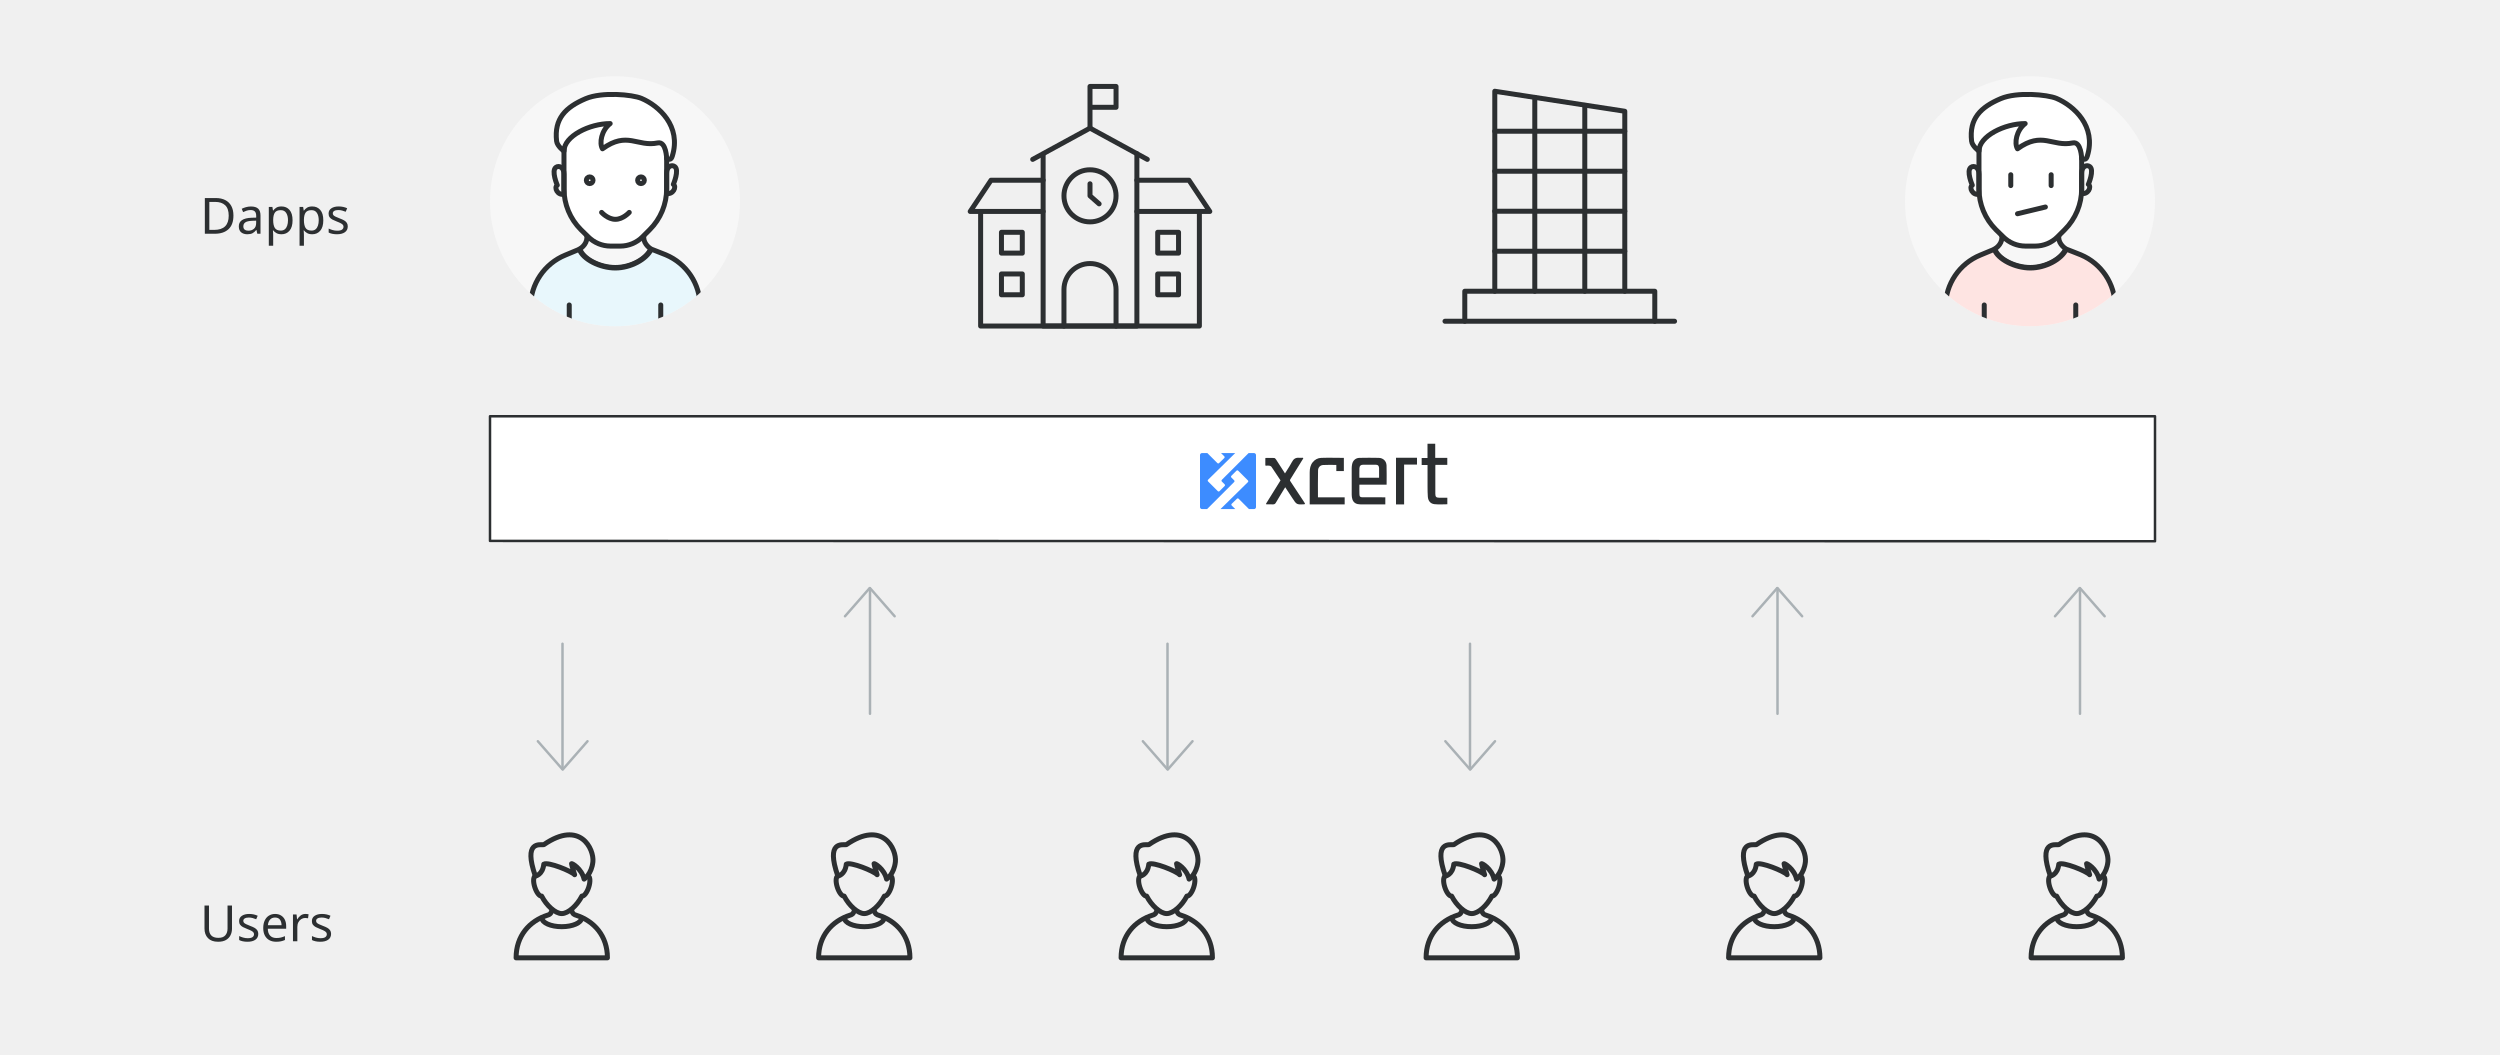
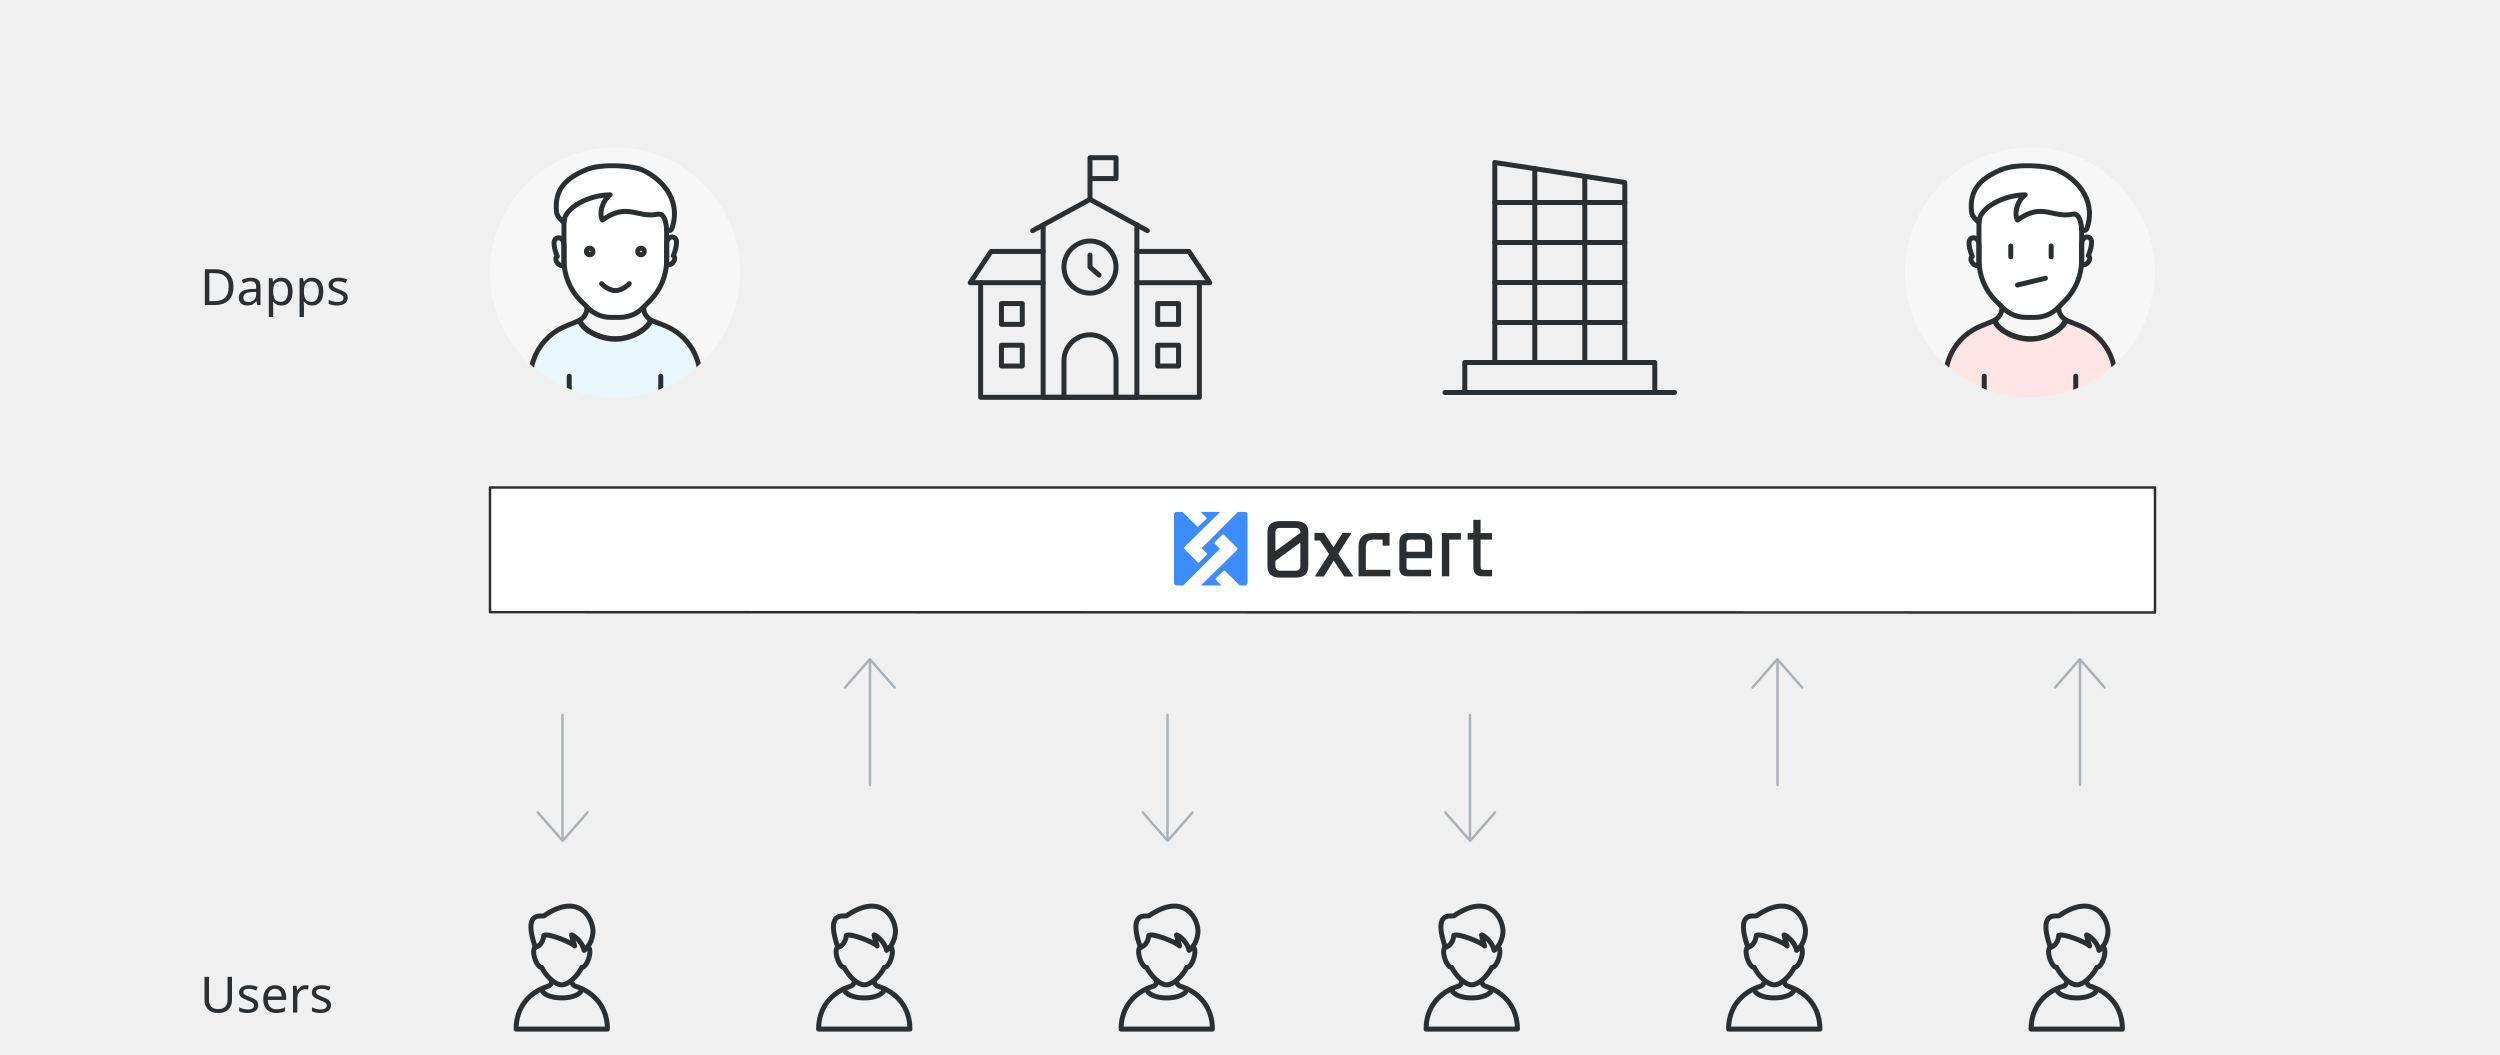
- <svg xmlns="http://www.w3.org/2000/svg" version="1.1" id="Layer_1" x="0px" y="0px" width="1000px" height="422px" viewBox="0 28.5 1000 422" enable-background="new 0 28.5 1000 422" xml:space="preserve">
+ <svg xmlns="http://www.w3.org/2000/svg" version="1.1" id="Layer_1" x="0px" y="0px" width="1000px" height="422px" viewBox="0 0 1000 422" enable-background="new 0 0 1000 422" xml:space="preserve">
  <g id="Page-1_4_">
    <g id="_x30_06">
      <text transform="matrix(1 0 0 1 80 405)" fill="#2C2F31" font-family="'Arial-BoldMT'" font-size="20">Users</text>
      <polygon id="Blockchain" fill="#FFFFFF" stroke="#2C2F31" stroke-linecap="round" stroke-linejoin="round" points="196,195     862,195 862,245 196,244.865   " />
      <g id="Page-1" transform="translate(388, 63)">
        <polyline id="Stroke-1" fill="none" stroke="#2C2F31" stroke-width="2" stroke-linecap="round" stroke-linejoin="round" points="     29.25,27.291 29.25,37.583 29.25,47.999 29.25,50.083 29.25,95.916 48,95.916 66.75,95.916 66.75,50.083 66.75,47.999      66.75,37.583 66.75,26.958    " />
        <polyline id="Stroke-3" fill="none" stroke="#2C2F31" stroke-width="2" stroke-linecap="round" stroke-linejoin="round" points="     25.083,29.25 48,16.75 70.917,29.25    " />
        <polyline id="Stroke-4" fill="none" stroke="#2C2F31" stroke-width="2" stroke-linecap="round" stroke-linejoin="round" points="     29.25,50.083 0.083,50.083 8.417,37.583 29.25,37.583    " />
        <polyline id="Stroke-6" fill="none" stroke="#2C2F31" stroke-width="2" stroke-linecap="round" stroke-linejoin="round" points="     66.75,37.583 87.583,37.583 95.917,50.083 66.75,50.083    " />
        <polyline id="Stroke-8" fill="none" stroke="#2C2F31" stroke-width="2" stroke-linecap="round" stroke-linejoin="round" points="     91.75,50.083 91.75,95.917 4.25,95.917 4.25,50.083    " />
        <polyline id="Stroke-10" fill="none" stroke="#2C2F31" stroke-width="2" stroke-linecap="round" stroke-linejoin="round" points="     48,8.417 58.417,8.417 58.417,0.083 48,0.083 48,16.75    " />
        <path id="Stroke-12" fill="none" stroke="#2C2F31" stroke-width="2" stroke-linecap="round" stroke-linejoin="round" d="     M58.417,43.833c0,5.754-4.663,10.417-10.417,10.417s-10.417-4.662-10.417-10.417S42.246,33.417,48,33.417     S58.417,38.079,58.417,43.833z" />
        <polyline id="Stroke-14" fill="none" stroke="#2C2F31" stroke-width="2" stroke-linecap="round" stroke-linejoin="round" points="     51.646,47.046 48,43.833 48,39.017    " />
        <path id="Stroke-16" fill="none" stroke="#2C2F31" stroke-width="2" stroke-linecap="round" stroke-linejoin="round" d="     M37.583,95.917V81.333c0-5.754,4.663-10.417,10.417-10.417s10.417,4.663,10.417,10.417v14.583" />
        <polygon id="Stroke-18" fill="none" stroke="#2C2F31" stroke-width="2" stroke-linecap="round" stroke-linejoin="round" points="     12.583,83.417 20.917,83.417 20.917,75.083 12.583,75.083    " />
        <polygon id="Stroke-20" fill="none" stroke="#2C2F31" stroke-width="2" stroke-linecap="round" stroke-linejoin="round" points="     12.583,66.75 20.917,66.75 20.917,58.417 12.583,58.417    " />
        <polygon id="Stroke-21" fill="none" stroke="#2C2F31" stroke-width="2" stroke-linecap="round" stroke-linejoin="round" points="     75.083,83.417 83.417,83.417 83.417,75.083 75.083,75.083    " />
        <polygon id="Stroke-22" fill="none" stroke="#2C2F31" stroke-width="2" stroke-linecap="round" stroke-linejoin="round" points="     75.083,66.75 83.417,66.75 83.417,58.417 75.083,58.417    " />
      </g>
      <g id="Page-1_1_" transform="translate(577, 65)">
        <path id="Stroke-1_1_" fill="none" stroke="#2C2F31" stroke-width="2" stroke-linecap="round" stroke-linejoin="round" d="     M92.827,92H0.999" />
        <polyline id="Stroke-4_1_" fill="none" stroke="#2C2F31" stroke-width="2" stroke-linecap="round" stroke-linejoin="round" points="     20.913,80 20.913,0 72.913,8 72.913,80    " />
        <path id="Stroke-6_1_" fill="none" stroke="#2C2F31" stroke-width="2" stroke-linecap="round" stroke-linejoin="round" d="     M36.913,2.461v77.54" />
        <path id="Stroke-8_1_" fill="none" stroke="#2C2F31" stroke-width="2" stroke-linecap="round" stroke-linejoin="round" d="     M56.913,5.684V80" />
        <path id="Stroke-11" fill="none" stroke="#2C2F31" stroke-width="2" stroke-linecap="round" stroke-linejoin="round" d="     M20.913,64h52" />
        <path id="Stroke-12_1_" fill="none" stroke="#2C2F31" stroke-width="2" stroke-linecap="round" stroke-linejoin="round" d="     M20.913,48h52" />
        <path id="Stroke-13" fill="none" stroke="#2C2F31" stroke-width="2" stroke-linecap="round" stroke-linejoin="round" d="     M20.913,32h52" />
        <path id="Stroke-14_1_" fill="none" stroke="#2C2F31" stroke-width="2" stroke-linecap="round" stroke-linejoin="round" d="     M20.913,16h52" />
        <polyline id="Stroke-15" fill="none" stroke="#2C2F31" stroke-width="2" stroke-linecap="round" stroke-linejoin="round" points="     84.913,92 84.913,80 8.913,80 8.913,92    " />
      </g>
      <path id="Line" fill="none" stroke="#AAB1B5" stroke-linecap="round" stroke-linejoin="round" d="M225,336v-50" />
      <path id="Line_1_" fill="none" stroke="#AAB1B5" stroke-linecap="round" stroke-linejoin="round" d="M348,314v-50" />
      <path id="Line_2_" fill="none" stroke="#AAB1B5" stroke-linecap="round" stroke-linejoin="round" d="M467,336v-50" />
      <g id="Page-1_2_" transform="translate(206, 362)">
        <path id="Stroke-1_2_" fill="none" stroke="#2C2F31" stroke-width="2" stroke-linecap="round" stroke-linejoin="round" d="     M14.879,30.509c-0.619,1.754-1.227,1.851-1.821,2.043C5.735,34.92,0.44,40.86,0.44,49.632h36.526     c0-8.772-5.294-14.711-12.615-17.079c-0.594-0.193-1.202-0.289-1.822-2.044" />
        <path id="Stroke-3_1_" fill="none" stroke="#2C2F31" stroke-width="2" stroke-linecap="round" stroke-linejoin="round" d="     M8.139,16.928c-0.832,0.268-0.926,2.275-0.21,4.484c0.695,2.146,1.896,3.677,2.727,3.52c1.896,3.73,5.472,7.002,8.048,7.002     c2.577,0,6.153-3.272,8.048-7.002c0.832,0.157,2.032-1.375,2.727-3.52c0.716-2.209,0.622-4.217-0.21-4.484" />
        <path id="Stroke-5" fill="none" stroke="#2C2F31" stroke-width="2" stroke-linecap="round" stroke-linejoin="round" d="     M26.632,33.667c0,1.938-3.549,3.509-7.929,3.509s-7.929-1.571-7.929-3.509" />
-         <path id="Stroke-7" fill="none" stroke="#2C2F31" stroke-width="2" stroke-linecap="round" stroke-linejoin="round" d="     M8.139,16.928c0,0,2.935-0.454,3.376-4.752c1.674-1.053,11.188,2.807,12.333,4.211c0,0-1.233-4.035-1.233-4.386     c0-0.351,4.052,1.93,5.021,6.14c0,0,2.995-1.93,3.524-6.93c0.529-5-5.021-16.93-19.645-6.842     C9.929,4.545,3.205,2.717,8.139,16.928z" />
+         <path id="Stroke-7" fill="none" stroke="#2C2F31" stroke-width="2" stroke-linecap="round" stroke-linejoin="round" d="     M8.139,16.928c0,0,2.935-0.454,3.376-4.752c1.674-1.053,11.188,2.807,12.333,4.211c0,0-1.233-4.035-1.233-4.386     s4.052,1.93,5.021,6.14c0,0,2.995-1.93,3.524-6.93s-5.021-16.93-19.645-6.842C9.929,4.545,3.205,2.717,8.139,16.928z" />
      </g>
      <g id="Page-1-Copy" transform="translate(327, 362)">
        <path id="Stroke-1_3_" fill="none" stroke="#2C2F31" stroke-width="2" stroke-linecap="round" stroke-linejoin="round" d="     M14.879,30.509c-0.619,1.754-1.227,1.851-1.821,2.043C5.735,34.92,0.44,40.86,0.44,49.632h36.526     c0-8.772-5.294-14.711-12.615-17.079c-0.594-0.193-1.202-0.289-1.822-2.044" />
        <path id="Stroke-3_2_" fill="none" stroke="#2C2F31" stroke-width="2" stroke-linecap="round" stroke-linejoin="round" d="     M8.139,16.928c-0.832,0.268-0.926,2.275-0.21,4.484c0.695,2.146,1.896,3.677,2.727,3.52c1.896,3.73,5.472,7.002,8.048,7.002     c2.577,0,6.153-3.272,8.048-7.002c0.832,0.157,2.032-1.375,2.727-3.52c0.716-2.209,0.622-4.217-0.21-4.484" />
        <path id="Stroke-5_1_" fill="none" stroke="#2C2F31" stroke-width="2" stroke-linecap="round" stroke-linejoin="round" d="     M26.632,33.667c0,1.938-3.549,3.509-7.929,3.509s-7.929-1.571-7.929-3.509" />
-         <path id="Stroke-7_1_" fill="none" stroke="#2C2F31" stroke-width="2" stroke-linecap="round" stroke-linejoin="round" d="     M8.139,16.928c0,0,2.935-0.454,3.376-4.752c1.674-1.053,11.188,2.807,12.333,4.211c0,0-1.233-4.035-1.233-4.386     c0-0.351,4.052,1.93,5.021,6.14c0,0,2.995-1.93,3.524-6.93c0.529-5-5.021-16.93-19.645-6.842     C9.929,4.545,3.205,2.717,8.139,16.928z" />
+         <path id="Stroke-7_1_" fill="none" stroke="#2C2F31" stroke-width="2" stroke-linecap="round" stroke-linejoin="round" d="     M8.139,16.928c0,0,2.935-0.454,3.376-4.752c1.674-1.053,11.188,2.807,12.333,4.211c0,0-1.233-4.035-1.233-4.386     s4.052,1.93,5.021,6.14c0,0,2.995-1.93,3.524-6.93s-5.021-16.93-19.645-6.842C9.929,4.545,3.205,2.717,8.139,16.928z" />
      </g>
      <g id="Page-1-Copy-3" transform="translate(448, 362)">
        <path id="Stroke-1_4_" fill="none" stroke="#2C2F31" stroke-width="2" stroke-linecap="round" stroke-linejoin="round" d="     M14.879,30.509c-0.619,1.754-1.227,1.851-1.821,2.043C5.735,34.92,0.44,40.86,0.44,49.632h36.526     c0-8.772-5.294-14.711-12.615-17.079c-0.594-0.193-1.202-0.289-1.822-2.044" />
        <path id="Stroke-3_3_" fill="none" stroke="#2C2F31" stroke-width="2" stroke-linecap="round" stroke-linejoin="round" d="     M8.139,16.928c-0.832,0.268-0.926,2.275-0.21,4.484c0.695,2.146,1.896,3.677,2.727,3.52c1.896,3.73,5.472,7.002,8.048,7.002     c2.577,0,6.153-3.272,8.048-7.002c0.832,0.157,2.032-1.375,2.727-3.52c0.716-2.209,0.622-4.217-0.21-4.484" />
        <path id="Stroke-5_2_" fill="none" stroke="#2C2F31" stroke-width="2" stroke-linecap="round" stroke-linejoin="round" d="     M26.632,33.667c0,1.938-3.549,3.509-7.929,3.509s-7.929-1.571-7.929-3.509" />
-         <path id="Stroke-7_2_" fill="none" stroke="#2C2F31" stroke-width="2" stroke-linecap="round" stroke-linejoin="round" d="     M8.139,16.928c0,0,2.935-0.454,3.376-4.752c1.674-1.053,11.188,2.807,12.333,4.211c0,0-1.233-4.035-1.233-4.386     c0-0.351,4.052,1.93,5.021,6.14c0,0,2.995-1.93,3.524-6.93c0.529-5-5.021-16.93-19.645-6.842     C9.929,4.545,3.205,2.717,8.139,16.928z" />
+         <path id="Stroke-7_2_" fill="none" stroke="#2C2F31" stroke-width="2" stroke-linecap="round" stroke-linejoin="round" d="     M8.139,16.928c0,0,2.935-0.454,3.376-4.752c1.674-1.053,11.188,2.807,12.333,4.211c0,0-1.233-4.035-1.233-4.386     s4.052,1.93,5.021,6.14c0,0,2.995-1.93,3.524-6.93s-5.021-16.93-19.645-6.842C9.929,4.545,3.205,2.717,8.139,16.928z" />
      </g>
      <g id="Page-1-Copy-4" transform="translate(570, 362)">
        <path id="Stroke-1_5_" fill="none" stroke="#2C2F31" stroke-width="2" stroke-linecap="round" stroke-linejoin="round" d="     M14.879,30.509c-0.619,1.754-1.227,1.851-1.821,2.043C5.735,34.92,0.44,40.86,0.44,49.632h36.526     c0-8.772-5.294-14.711-12.615-17.079c-0.594-0.193-1.202-0.289-1.822-2.044" />
        <path id="Stroke-3_4_" fill="none" stroke="#2C2F31" stroke-width="2" stroke-linecap="round" stroke-linejoin="round" d="     M8.139,16.928c-0.832,0.268-0.926,2.275-0.21,4.484c0.695,2.146,1.896,3.677,2.727,3.52c1.896,3.73,5.472,7.002,8.048,7.002     c2.577,0,6.153-3.272,8.048-7.002c0.832,0.157,2.032-1.375,2.727-3.52c0.716-2.209,0.622-4.217-0.21-4.484" />
        <path id="Stroke-5_3_" fill="none" stroke="#2C2F31" stroke-width="2" stroke-linecap="round" stroke-linejoin="round" d="     M26.632,33.667c0,1.938-3.549,3.509-7.929,3.509s-7.929-1.571-7.929-3.509" />
-         <path id="Stroke-7_3_" fill="none" stroke="#2C2F31" stroke-width="2" stroke-linecap="round" stroke-linejoin="round" d="     M8.139,16.928c0,0,2.935-0.454,3.376-4.752c1.674-1.053,11.188,2.807,12.333,4.211c0,0-1.233-4.035-1.233-4.386     c0-0.351,4.052,1.93,5.021,6.14c0,0,2.995-1.93,3.524-6.93c0.529-5-5.021-16.93-19.645-6.842     C9.929,4.545,3.205,2.717,8.139,16.928z" />
+         <path id="Stroke-7_3_" fill="none" stroke="#2C2F31" stroke-width="2" stroke-linecap="round" stroke-linejoin="round" d="     M8.139,16.928c0,0,2.935-0.454,3.376-4.752c1.674-1.053,11.188,2.807,12.333,4.211c0,0-1.233-4.035-1.233-4.386     s4.052,1.93,5.021,6.14c0,0,2.995-1.93,3.524-6.93s-5.021-16.93-19.645-6.842C9.929,4.545,3.205,2.717,8.139,16.928z" />
      </g>
      <g id="Page-1-Copy-5" transform="translate(691, 362)">
        <path id="Stroke-1_6_" fill="none" stroke="#2C2F31" stroke-width="2" stroke-linecap="round" stroke-linejoin="round" d="     M14.879,30.509c-0.619,1.754-1.227,1.851-1.821,2.043C5.735,34.92,0.44,40.86,0.44,49.632h36.526     c0-8.772-5.294-14.711-12.615-17.079c-0.594-0.193-1.202-0.289-1.822-2.044" />
        <path id="Stroke-3_5_" fill="none" stroke="#2C2F31" stroke-width="2" stroke-linecap="round" stroke-linejoin="round" d="     M8.139,16.928c-0.832,0.268-0.926,2.275-0.21,4.484c0.695,2.146,1.896,3.677,2.727,3.52c1.896,3.73,5.472,7.002,8.048,7.002     c2.577,0,6.153-3.272,8.048-7.002c0.832,0.157,2.032-1.375,2.727-3.52c0.716-2.209,0.622-4.217-0.21-4.484" />
        <path id="Stroke-5_4_" fill="none" stroke="#2C2F31" stroke-width="2" stroke-linecap="round" stroke-linejoin="round" d="     M26.632,33.667c0,1.938-3.549,3.509-7.929,3.509s-7.929-1.571-7.929-3.509" />
-         <path id="Stroke-7_4_" fill="none" stroke="#2C2F31" stroke-width="2" stroke-linecap="round" stroke-linejoin="round" d="     M8.139,16.928c0,0,2.935-0.454,3.376-4.752c1.674-1.053,11.188,2.807,12.333,4.211c0,0-1.233-4.035-1.233-4.386     c0-0.351,4.052,1.93,5.021,6.14c0,0,2.995-1.93,3.524-6.93c0.529-5-5.021-16.93-19.645-6.842     C9.929,4.545,3.205,2.717,8.139,16.928z" />
+         <path id="Stroke-7_4_" fill="none" stroke="#2C2F31" stroke-width="2" stroke-linecap="round" stroke-linejoin="round" d="     M8.139,16.928c0,0,2.935-0.454,3.376-4.752c1.674-1.053,11.188,2.807,12.333,4.211c0,0-1.233-4.035-1.233-4.386     s4.052,1.93,5.021,6.14c0,0,2.995-1.93,3.524-6.93s-5.021-16.93-19.645-6.842C9.929,4.545,3.205,2.717,8.139,16.928z" />
      </g>
      <g id="Page-1-Copy-2" transform="translate(812, 362)">
        <path id="Stroke-1_7_" fill="none" stroke="#2C2F31" stroke-width="2" stroke-linecap="round" stroke-linejoin="round" d="     M14.879,30.509c-0.619,1.754-1.227,1.851-1.821,2.043C5.735,34.92,0.44,40.86,0.44,49.632h36.526     c0-8.772-5.294-14.711-12.615-17.079c-0.594-0.193-1.202-0.289-1.822-2.044" />
        <path id="Stroke-3_6_" fill="none" stroke="#2C2F31" stroke-width="2" stroke-linecap="round" stroke-linejoin="round" d="     M8.139,16.928c-0.832,0.268-0.926,2.275-0.21,4.484c0.695,2.146,1.896,3.677,2.727,3.52c1.896,3.73,5.472,7.002,8.048,7.002     c2.577,0,6.153-3.272,8.048-7.002c0.832,0.157,2.032-1.375,2.727-3.52c0.716-2.209,0.622-4.217-0.21-4.484" />
        <path id="Stroke-5_5_" fill="none" stroke="#2C2F31" stroke-width="2" stroke-linecap="round" stroke-linejoin="round" d="     M26.632,33.667c0,1.938-3.549,3.509-7.929,3.509s-7.929-1.571-7.929-3.509" />
-         <path id="Stroke-7_5_" fill="none" stroke="#2C2F31" stroke-width="2" stroke-linecap="round" stroke-linejoin="round" d="     M8.139,16.928c0,0,2.935-0.454,3.376-4.752c1.674-1.053,11.188,2.807,12.333,4.211c0,0-1.233-4.035-1.233-4.386     c0-0.351,4.052,1.93,5.021,6.14c0,0,2.995-1.93,3.524-6.93c0.529-5-5.021-16.93-19.645-6.842     C9.929,4.545,3.205,2.717,8.139,16.928z" />
+         <path id="Stroke-7_5_" fill="none" stroke="#2C2F31" stroke-width="2" stroke-linecap="round" stroke-linejoin="round" d="     M8.139,16.928c0,0,2.935-0.454,3.376-4.752c1.674-1.053,11.188,2.807,12.333,4.211c0,0-1.233-4.035-1.233-4.386     s4.052,1.93,5.021,6.14c0,0,2.995-1.93,3.524-6.93s-5.021-16.93-19.645-6.842C9.929,4.545,3.205,2.717,8.139,16.928z" />
      </g>
      <path id="Line_3_" fill="none" stroke="#AAB1B5" stroke-linecap="round" stroke-linejoin="round" d="M588,336v-50" />
      <path id="Line_4_" fill="none" stroke="#AAB1B5" stroke-linecap="round" stroke-linejoin="round" d="M711,314v-50" />
      <path id="Line_5_" fill="none" stroke="#AAB1B5" stroke-linecap="round" stroke-linejoin="round" d="M832,314v-50" />
      <text transform="matrix(1 0 0 1 80 122)" fill="#2C2F31" font-family="'Arial-BoldMT'" font-size="20">Dapps</text>
      <g id="Arrow-head" transform="translate(225, 331) scale(1, -1) rotate(-180) translate(-225, -331) translate(215, 325)">
        <path id="Line-4" fill="none" stroke="#AAB1B5" stroke-linecap="round" stroke-linejoin="round" d="M10,11.25L19.857,0" />
        <path id="Line-4_1_" fill="none" stroke="#AAB1B5" stroke-linecap="round" stroke-linejoin="round" d="M9.857,11.25L0,0" />
      </g>
      <g id="Arrow-head_1_" transform="translate(467, 331) scale(1, -1) rotate(-180) translate(-467, -331) translate(457, 325)">
        <path id="Line-4_2_" fill="none" stroke="#AAB1B5" stroke-linecap="round" stroke-linejoin="round" d="M10,11.25L19.857,0" />
        <path id="Line-4_3_" fill="none" stroke="#AAB1B5" stroke-linecap="round" stroke-linejoin="round" d="M9.857,11.25L0,0" />
      </g>
      <g id="Arrow-head_2_" transform="translate(588, 331) scale(1, -1) rotate(-180) translate(-588, -331) translate(578, 325)">
        <path id="Line-4_4_" fill="none" stroke="#AAB1B5" stroke-linecap="round" stroke-linejoin="round" d="M10,11.25L19.857,0" />
        <path id="Line-4_5_" fill="none" stroke="#AAB1B5" stroke-linecap="round" stroke-linejoin="round" d="M9.857,11.25L0,0" />
      </g>
      <g id="Arrow-head_3_" transform="translate(832, 269) scale(1, -1) translate(-832, -269) translate(822, 263)">
        <path id="Line-4_6_" fill="none" stroke="#AAB1B5" stroke-linecap="round" stroke-linejoin="round" d="M10,11.25L19.857,0" />
        <path id="Line-4_7_" fill="none" stroke="#AAB1B5" stroke-linecap="round" stroke-linejoin="round" d="M9.857,11.25L0,0" />
      </g>
      <g id="Arrow-head_4_" transform="translate(711, 269) scale(1, -1) translate(-711, -269) translate(701, 263)">
        <path id="Line-4_8_" fill="none" stroke="#AAB1B5" stroke-linecap="round" stroke-linejoin="round" d="M10,11.25L19.857,0" />
        <path id="Line-4_9_" fill="none" stroke="#AAB1B5" stroke-linecap="round" stroke-linejoin="round" d="M9.857,11.25L0,0" />
      </g>
      <g id="Arrow-head_5_" transform="translate(348, 269) scale(1, -1) translate(-348, -269) translate(338, 263)">
        <path id="Line-4_10_" fill="none" stroke="#AAB1B5" stroke-linecap="round" stroke-linejoin="round" d="M10,11.25L19.857,0" />
        <path id="Line-4_11_" fill="none" stroke="#AAB1B5" stroke-linecap="round" stroke-linejoin="round" d="M9.857,11.25L0,0" />
      </g>
      <g id="Group" transform="translate(196, 59)">
        <g id="Mask">
          <circle id="path-1_1_" fill="#F7F7F7" cx="50" cy="50" r="50" />
        </g>
        <defs>
          <filter id="Adobe_OpacityMaskFilter" filterUnits="userSpaceOnUse" x="15.196" y="6.263" width="69.857" height="102.862">
            <feColorMatrix type="matrix" values="1 0 0 0 0  0 1 0 0 0  0 0 1 0 0  0 0 0 1 0" />
          </filter>
        </defs>
        <mask maskUnits="userSpaceOnUse" x="15.196" y="6.263" width="69.857" height="102.862" id="mask-2">
          <g filter="url(#Adobe_OpacityMaskFilter)">
            <circle id="path-1" fill="#FFFFFF" cx="50" cy="50" r="50" />
          </g>
        </mask>
        <g mask="url(#mask-2)">
          <g transform="translate(16.07143, 7.142857)">
-             <path id="Shape" fill="none" stroke="#2C2F31" stroke-width="2" stroke-linecap="round" stroke-linejoin="round" d="       M45.848,55.357c-1.321,2.973,0.634,5.357,2.42,6.562c-1.875,4.009-7.964,7.437-14.214,7.437s-12.92-3.455-14.214-7.437       c1.786-1.036,3.768-3.571,2.393-6.562H45.848z" />
+             <path id="Shape" fill="none" stroke="#2C2F31" stroke-width="2" stroke-linecap="round" stroke-linejoin="round" d="       M45.848,55.357c-1.321,2.973,0.634,5.357,2.42,6.562c-1.875,4.009-7.964,7.437-14.214,7.437s-12.92-3.455-14.214-7.437       c1.786-1.036,3.768-3.571,2.393-6.562C22.233,55.357,45.848,55.357,45.848,55.357z" />
            <path id="Shape_1_" fill="#FFFFFF" stroke="#2C2F31" stroke-width="2" stroke-linecap="round" stroke-linejoin="round" d="       M36,60.795h-3.857c-3.35-0.004-6.561-1.336-8.929-3.705l-2.946-2.884c-4.323-4.324-6.751-10.189-6.75-16.304V22.723       c0-20.366,41.071-20.366,41.071,0v15.179c0.001,6.115-2.427,11.979-6.75,16.304l-2.893,2.893       C42.573,59.468,39.354,60.798,36,60.795z" />
            <path id="Shape_2_" fill="none" stroke="#2C2F31" stroke-width="2" stroke-linecap="round" stroke-linejoin="round" d="       M13.518,40.009v-8.036c0-2.679-1.991-3.571-3.214-2.679c-1.955,1.366,0.536,7.143,0.536,7.143       C9.393,37.366,11.027,40.661,13.518,40.009z" />
            <path id="Shape_3_" fill="none" stroke="#2C2F31" stroke-width="2" stroke-linecap="round" stroke-linejoin="round" d="       M54.589,39.688v-8.036c0-2.679,1.982-3.571,3.214-2.679c1.955,1.366-0.536,7.143-0.536,7.143       C58.723,37.045,57.08,40.348,54.589,39.688z" />
            <path id="Shape_4_" fill="#FFFFFF" stroke="#2C2F31" stroke-width="2" stroke-linecap="round" stroke-linejoin="round" d="       M44.536,1.723c6.884,2.92,16.071,11.071,12.304,23.098c-0.554,1.786-1.357,1.161-2.25,1c0,0-0.143-7.018-3.571-6.295       c-8.161,1.714-12.179-4.848-22.089,2.348c-1.375-2.259-0.429-7.393,3.062-10.089c-8.17,0-18.473,5.009-18.473,11.027       c0,0-2.732-2.018-2.955-4.009C9.536,9.821,14.147,5.249,22.201,1.821C28.76-0.97,40.866,0.17,44.536,1.723z" />
            <circle id="Oval" fill="none" stroke="#2C2F31" stroke-width="2" stroke-linecap="round" stroke-linejoin="round" cx="44.321" cy="34.455" r="1.339" />
            <circle id="Oval_1_" fill="none" stroke="#2C2F31" stroke-width="2" stroke-linecap="round" stroke-linejoin="round" cx="23.804" cy="34.455" r="1.339" />
            <path id="Shape_5_" fill="#E8F7FC" stroke="#2C2F31" stroke-width="2" stroke-linecap="round" stroke-linejoin="round" d="       M54.241,64.286c0,0-6.027-2.393-5.795-2.259c-1.893,4.045-8.268,7.527-14.393,7.527s-13-3.482-14.411-7.482l-5.545,2.304       C5.673,67.81,0.154,75.991,0.125,85.089v15.893h67.857V84.911C67.959,75.9,62.547,67.778,54.241,64.286z" />
            <path id="Line_6_" fill="none" stroke="#2C2F31" stroke-width="2" stroke-linecap="round" stroke-linejoin="round" d="       M15.625,100.446V84.35" />
            <path id="Line_7_" fill="none" stroke="#2C2F31" stroke-width="2" stroke-linecap="round" stroke-linejoin="round" d="       M52.232,100.446V84.35" />
-             <path id="Stroke-9" fill="none" stroke="#2C2F31" stroke-width="2" stroke-linecap="round" stroke-linejoin="round" d="       M39.626,47.321c0,0-2.476,2.764-5.527,2.764c-3.051,0-5.527-2.764-5.527-2.764" />
+             <path id="Stroke-9" fill="none" stroke="#2C2F31" stroke-width="2" stroke-linecap="round" stroke-linejoin="round" d="       M39.626,47.321c0,0-2.476,2.764-5.527,2.764s-5.527-2.764-5.527-2.764" />
          </g>
        </g>
      </g>
      <g id="Group_2_" transform="translate(762, 59)">
        <g id="Mask_1_">
          <circle id="path-3_1_" fill="#F7F7F7" cx="50" cy="50" r="50" />
        </g>
        <defs>
          <filter id="Adobe_OpacityMaskFilter_1_" filterUnits="userSpaceOnUse" x="15.196" y="6.263" width="69.857" height="102.862">
            <feColorMatrix type="matrix" values="1 0 0 0 0  0 1 0 0 0  0 0 1 0 0  0 0 0 1 0" />
          </filter>
        </defs>
        <mask maskUnits="userSpaceOnUse" x="15.196" y="6.263" width="69.857" height="102.862" id="mask-4">
          <g filter="url(#Adobe_OpacityMaskFilter_1_)">
            <circle id="path-3" fill="#FFFFFF" cx="50" cy="50" r="50" />
          </g>
        </mask>
        <g mask="url(#mask-4)">
          <g transform="translate(16.07143, 7.142857)">
-             <path id="Shape_6_" fill="none" stroke="#2C2F31" stroke-width="2" stroke-linecap="round" stroke-linejoin="round" d="       M45.848,55.357c-1.321,2.973,0.634,5.357,2.42,6.562c-1.875,4.009-7.964,7.437-14.214,7.437s-12.92-3.455-14.214-7.437       c1.786-1.036,3.768-3.571,2.393-6.562H45.848z" />
+             <path id="Shape_6_" fill="none" stroke="#2C2F31" stroke-width="2" stroke-linecap="round" stroke-linejoin="round" d="       M45.848,55.357c-1.321,2.973,0.634,5.357,2.42,6.562c-1.875,4.009-7.964,7.437-14.214,7.437s-12.92-3.455-14.214-7.437       c1.786-1.036,3.768-3.571,2.393-6.562C22.233,55.357,45.848,55.357,45.848,55.357z" />
            <path id="Shape_7_" fill="#FFFFFF" stroke="#2C2F31" stroke-width="2" stroke-linecap="round" stroke-linejoin="round" d="       M36,60.795h-3.857c-3.35-0.004-6.561-1.336-8.929-3.705l-2.946-2.884c-4.323-4.324-6.751-10.189-6.75-16.304V22.723       c0-20.366,41.071-20.366,41.071,0v15.179c0.001,6.115-2.427,11.979-6.75,16.304l-2.893,2.893       C42.573,59.468,39.354,60.798,36,60.795z" />
            <path id="Shape_8_" fill="none" stroke="#2C2F31" stroke-width="2" stroke-linecap="round" stroke-linejoin="round" d="       M13.518,40.009v-8.036c0-2.679-1.991-3.571-3.214-2.679c-1.955,1.366,0.536,7.143,0.536,7.143       C9.393,37.366,11.027,40.661,13.518,40.009z" />
            <path id="Shape_9_" fill="none" stroke="#2C2F31" stroke-width="2" stroke-linecap="round" stroke-linejoin="round" d="       M54.589,39.688v-8.036c0-2.679,1.982-3.571,3.214-2.679c1.955,1.366-0.536,7.143-0.536,7.143       C58.723,37.045,57.08,40.348,54.589,39.688z" />
            <path id="Shape_10_" fill="#FFFFFF" stroke="#2C2F31" stroke-width="2" stroke-linecap="round" stroke-linejoin="round" d="       M44.536,1.723c6.884,2.92,16.071,11.071,12.304,23.098c-0.554,1.786-1.357,1.161-2.25,1c0,0-0.143-7.018-3.571-6.295       c-8.161,1.714-12.179-4.848-22.089,2.348c-1.375-2.259-0.429-7.393,3.062-10.089c-8.17,0-18.473,5.009-18.473,11.027       c0,0-2.732-2.018-2.955-4.009C9.536,9.821,14.147,5.249,22.201,1.821C28.76-0.97,40.866,0.17,44.536,1.723z" />
            <path id="Shape_11_" fill="#FEE4E2" stroke="#2C2F31" stroke-width="2" stroke-linecap="round" stroke-linejoin="round" d="       M54.241,64.286c0,0-6.027-2.393-5.795-2.259c-1.893,4.045-8.268,7.527-14.393,7.527s-13-3.482-14.411-7.482l-5.545,2.304       C5.673,67.81,0.154,75.991,0.125,85.089v15.893h67.857V84.911C67.959,75.9,62.547,67.778,54.241,64.286z" />
            <path id="Line_8_" fill="none" stroke="#2C2F31" stroke-width="2" stroke-linecap="round" stroke-linejoin="round" d="       M15.625,100.446V84.35" />
            <path id="Line_9_" fill="none" stroke="#2C2F31" stroke-width="2" stroke-linecap="round" stroke-linejoin="round" d="       M52.232,100.446V84.35" />
            <g id="Group_1_" transform="translate(25.46703, 32.08791)">
              <path id="Line_10_" fill="none" stroke="#2C2F31" stroke-width="2" stroke-linecap="round" stroke-linejoin="round" d="        M0.769,0.165v4.336" />
              <path id="Line-Copy" fill="none" stroke="#2C2F31" stroke-width="2" stroke-linecap="round" stroke-linejoin="round" d="        M16.923,0.165v4.336" />
              <path id="Line-2" fill="none" stroke="#2C2F31" stroke-width="2" stroke-linecap="round" stroke-linejoin="round" d="        M3.462,15.769l11.154-2.692" />
            </g>
          </g>
        </g>
      </g>
-       <g id="Page-1_3_" transform="translate(480, 206)">
-         <path id="Fill-1" fill="#2C2F31" d="M63.752,13.603h7.882c0-1.303,0.009-2.549-0.003-3.796c-0.01-0.964-0.424-1.412-1.375-1.425     c-1.655-0.023-3.31-0.023-4.965,0c-0.977,0.014-1.483,0.464-1.526,1.434C63.711,11.059,63.752,12.307,63.752,13.603z      M63.757,16.373c0,1.365-0.036,2.586,0.011,3.803c0.038,1.007,0.295,1.232,1.307,1.238c2.696,0.015,5.393,0.006,8.089,0.006     h0.964v2.838c0,0-0.343,0-0.526,0c-3.146,0.004-6.292,0.022-9.437-0.008c-1.43-0.013-2.68-0.463-3.196-1.982     c-0.197-0.578-0.28-1.223-0.285-1.838c-0.026-3.558-0.02-7.117-0.004-10.676c0.002-0.537,0.07-1.082,0.178-1.608     c0.297-1.454,1.413-2.47,2.901-2.501c2.582-0.054,5.167-0.064,7.749-0.001c1.764,0.043,3.05,1.28,3.112,3.061     c0.089,2.526,0.023,5.058,0.023,7.669H63.757z" />
-         <polygon id="Fill-3" fill="#2C2F31" points="86.8,5.6 86.8,8.33 81.644,8.33 81.644,24.267 78.4,24.267 78.4,5.6    " />
-         <path id="Fill-5" fill="#2C2F31" d="M57.544,5.648v5.278h-3.016v-2.45c-1.845,0-3.578-0.088-5.297,0.03     c-1.221,0.084-1.983,1.015-2.012,2.14c-0.093,3.567-0.034,7.138-0.034,10.797h10.682v2.824h-13.99c-0.022-0.21,0-0.427,0-0.644     c-0.004-4.065-0.013-8.13,0.003-12.195c0.006-1.45,0.256-2.853,1.203-4.031c0.856-1.065,2.051-1.701,3.368-1.749     C51.458,5.54,54.473,5.648,57.544,5.648" />
-         <path id="Fill-7" fill="#2C2F31" d="M98.916,5.66v2.794h-4.749c-0.016,0.3-0.035,0.491-0.035,0.682     c-0.002,3.636-0.004,7.272,0.001,10.909c0.002,1.157,0.363,1.529,1.493,1.542c1.086,0.012,2.172,0.002,3.307,0.002v2.618     c-1.701,0.029-3.459,0.138-5.153-0.04c-1.621-0.17-2.531-1.33-2.651-3.01c-0.093-1.301-0.102-2.609-0.11-3.914     c-0.016-2.585-0.004-5.17-0.004-7.755V8.492h-2.349V5.711H91V0h3.091v5.66H98.916z" />
-         <path id="Fill-10" fill="#3D8CFF" d="M21.608,3.733h-2.171l-10.7,10.7c-0.187,0.187-0.187,0.491,0,0.678l1.12,1.12     c0.187,0.187,0.187,0.491,0,0.678l-2.053,2.053c-0.187,0.187-0.49,0.187-0.678,0l-3.894-3.894     c-0.188-0.188-0.187-0.494,0.003-0.681L14.081,3.733H8.416l1.301,1.301c0.189,0.189,0.187,0.496-0.005,0.683L7.623,7.746     C7.436,7.929,7.136,7.926,6.95,7.741L2.943,3.733h-2.15C0.356,3.733,0,4.09,0,4.526v20.815c0,0.436,0.356,0.792,0.792,0.792     h2.043l10.828-10.828c0.187-0.187,0.187-0.491,0-0.678l-1.12-1.12c-0.187-0.187-0.187-0.491,0-0.678l2.053-2.053     c0.187-0.187,0.491-0.187,0.678,0l3.893,3.894c0.189,0.189,0.187,0.494-0.003,0.681L8.189,26.133h5.923l-1.429-1.429     c-0.189-0.189-0.187-0.497,0.005-0.683l2.089-2.029c0.188-0.183,0.488-0.18,0.673,0.005l4.121,4.12l2.038,0.015     c0.436,0,0.792-0.356,0.792-0.792V4.526C22.4,4.09,22.043,3.733,21.608,3.733" />
-         <g id="Group-14" transform="translate(14, 26.13333)">
-           <g id="Clip-13">
- 				</g>
-           <defs>
-             <filter id="Adobe_OpacityMaskFilter_2_" filterUnits="userSpaceOnUse" x="0.244" y="0.393" width="1.359" height="0.005">
-               <feColorMatrix type="matrix" values="1 0 0 0 0  0 1 0 0 0  0 0 1 0 0  0 0 0 1 0" />
-             </filter>
-           </defs>
-           <mask maskUnits="userSpaceOnUse" x="0.244" y="0.393" width="1.359" height="0.005" id="mask-6">
-             <g filter="url(#Adobe_OpacityMaskFilter_2_)">
-               <polygon id="path-5" fill="#FFFFFF" points="0.244,0.393 1.602,0.393 1.602,0.398 0.244,0.398       " />
-             </g>
-           </mask>
-           <polygon id="Fill-12" mask="url(#mask-6)" fill="#FEFEFE" points="0.248,0.398 1.602,0.393 0.244,0.393     " />
-         </g>
-         <g id="Group-17" transform="translate(2.8, 26.13333)">
-           <g id="Clip-16">
- 				</g>
-           <defs>
-             <filter id="Adobe_OpacityMaskFilter_3_" filterUnits="userSpaceOnUse" x="0.056" y="0.393" width="5.308" height="0.005">
-               <feColorMatrix type="matrix" values="1 0 0 0 0  0 1 0 0 0  0 0 1 0 0  0 0 0 1 0" />
-             </filter>
-           </defs>
-           <mask maskUnits="userSpaceOnUse" x="0.056" y="0.393" width="5.308" height="0.005" id="mask-8">
-             <g filter="url(#Adobe_OpacityMaskFilter_3_)">
-               <polygon id="path-7" fill="#FFFFFF" points="0.056,0.393 5.364,0.393 5.364,0.398 0.056,0.398       " />
-             </g>
-           </mask>
-           <polygon id="Fill-15" mask="url(#mask-8)" fill="#FEFEFE" points="0.056,0.398 5.359,0.398 5.364,0.393 0.062,0.393     " />
-         </g>
-         <path id="Combined-Shape" fill="#2C2F31" d="M40.309,24.267c-1.691,0-1.956-0.375-3.291-2.412     c-0.977-1.491-1.954-2.978-2.934-4.464l-0.457,0.747c-0.422,0.687-0.842,1.373-1.26,2.061l-0.466,0.765     c-0.508,0.832-1.034,1.692-1.523,2.553c-0.235,0.414-0.549,0.789-1.258,0.736c-0.529-0.04-1.054-0.032-1.663-0.023     c-0.274,0.004-0.56,0.008-0.864,0.008c-0.069,0-0.133-0.039-0.167-0.101c-0.034-0.062-0.031-0.138,0.006-0.198l5.775-9.282     l-0.832-1.263c-0.916-1.392-1.863-2.83-2.818-4.216c-0.141-0.203-0.507-0.348-0.79-0.395c-0.307-0.052-0.63-0.041-0.973-0.029     c-0.155,0.006-0.312,0.011-0.471,0.011c-0.105,0-0.19-0.087-0.19-0.194V5.858c0-0.107,0.085-0.194,0.19-0.194     c0.297,0,0.592-0.002,0.885-0.004c0.847-0.006,1.648-0.012,2.465,0.031c0.3,0.016,0.584,0.359,0.77,0.644     C31.378,7.77,32.3,9.213,33.251,10.7l0.744,1.164c0.256-0.409,0.513-0.813,0.769-1.212c0.717-1.122,1.395-2.181,1.985-3.311     c0.683-1.309,1.494-1.811,2.808-1.733c0.05,0.002,0.548,0.002,0.948,0l0.617-0.001c0.068,0,0.13,0.037,0.164,0.096     c0.034,0.059,0.035,0.133,0.002,0.193c-0.141,0.256-0.285,0.477-0.4,0.654c-0.054,0.083-0.103,0.158-0.146,0.228l-0.853,1.386     c-1.221,1.984-2.484,4.036-3.745,6.043c-0.203,0.323-0.201,0.489,0.011,0.805c1.411,2.108,2.825,4.263,4.194,6.348l1.161,1.769     c0.099,0.151,0.194,0.305,0.298,0.475l0.162,0.265c0.032,0.051,0.039,0.115,0.018,0.172c-0.021,0.057-0.066,0.101-0.123,0.118     l-0.123,0.039c-0.05,0.016-0.079,0.026-0.121,0.028C41.101,24.249,40.672,24.267,40.309,24.267z" />
+       <g>
+         <path fill="none" d="M465.036,237.75h136.402V201H465.036V237.75z M587.048,213.233h2.276v-5.31h2.92v5.31h4.551v2.617h-4.551     v10.848c0,0.872,0.417,1.29,1.252,1.252h2.427c0.341,0,0.645,0,0.91-0.038v2.617h-3.869c-2.427,0-3.641-1.29-3.641-3.869v-10.81     h-2.276V213.233z M576.75,213.233h7.624v2.617h-4.665v14.678h-2.958V213.233z M559.727,216.988c0-2.503,1.176-3.755,3.565-3.755     h5.879c2.427,0,3.641,1.176,3.679,3.565v6.486h0h-10.241v3.603c0,0.683,0.341,1.024,0.986,1.024h8.799v2.617h-9.254     c-2.276,0-3.414-1.1-3.414-3.338V216.988z M543.418,218.656c0-3.603,1.896-5.424,5.651-5.424h6.751v5.045h-2.769v-2.427h-3.869     c-1.896,0-2.845,0.986-2.845,2.958v9.103h9.786v2.617h0h-12.706V218.656z M525.796,213.396c0-0.133,0.107-0.24,0.24-0.24h3.461     c0.081,0,0.156,0.041,0.201,0.108l3.703,5.642l3.559-5.639c0.044-0.07,0.121-0.112,0.203-0.112h3.014     c0.088,0,0.168,0.048,0.21,0.124c0.042,0.077,0.039,0.17-0.007,0.244l-5.089,8.054l5.829,8.652     c0.05,0.074,0.055,0.169,0.013,0.247c-0.042,0.078-0.123,0.127-0.212,0.127h-3.051c-0.08,0-0.155-0.04-0.2-0.107l-4.184-6.24     l-3.86,6.233c-0.044,0.071-0.121,0.114-0.204,0.114h-3.089c-0.088,0-0.168-0.048-0.211-0.125s-0.039-0.171,0.008-0.245     l5.497-8.612l-3.673-5.42h-1.919c-0.133,0-0.24-0.108-0.24-0.24V213.396z M506.97,212.908c0-2.996,1.707-4.475,5.12-4.475h6.106     c3.414,0,5.12,1.479,5.12,4.475v13.54c0,3.072-1.669,4.589-5.007,4.589h-6.334c-3.338,0-5.007-1.517-5.007-4.589V212.908z      M469.603,205.817c0-0.572,0.468-1.04,1.04-1.04h2.351l-0.247-0.243l5.921-1.482l1.679,1.726h7.742l-14.239,13.988     c-0.25,0.245-0.251,0.647-0.004,0.894l5.302,5.302c0.141,0.141,0.369,0.141,0.51,0l3.076-3.076c0.141-0.141,0.141-0.369,0-0.51     l-2.105-2.106l14.493-14.493h2.85c0.572,0,1.04,0.468,1.04,1.04v27.327c0,0.572-0.468,1.04-1.04,1.04l-2.081-0.015l0.2,0.197     l-5.921,1.482l-1.62-1.665l-0.419,0.001h-7.775l14.41-14.156c0.249-0.245,0.251-0.647,0.004-0.894l-5.302-5.301     c-0.141-0.141-0.369-0.141-0.51,0l-3.076,3.076c-0.141,0.141-0.141,0.369,0,0.51l2.105,2.106l-14.66,14.66h-2.682     c-0.572,0-1.04-0.468-1.04-1.04V205.817z" />
+         <path fill="none" d="M512.166,228.307h5.955c1.328,0,2.01-0.683,2.01-2.01v-9.266l-9.975,7.288v1.978     C510.156,227.624,510.839,228.307,512.166,228.307z" />
+         <path fill="none" d="M520.131,212.908c0-1.176-0.645-1.745-1.934-1.745h-6.106c-1.289,0-1.934,0.569-1.934,1.745v7.543     l9.975-7.288V212.908z" />
+         <path fill="none" d="M570.005,217.101c0-0.834-0.455-1.252-1.327-1.252h-4.627c-0.948,0-1.441,0.455-1.441,1.403v3.451h7.396     V217.101z" />
+         <path fill="#3D8CFF" d="M470.643,234.184h2.682l14.66-14.66l-2.105-2.106c-0.141-0.141-0.141-0.369,0-0.51l3.076-3.076     c0.141-0.141,0.369-0.141,0.51,0l5.302,5.301c0.247,0.247,0.246,0.649-0.004,0.894l-14.41,14.156h7.775l0.419-0.001l-2.26-2.324     c-0.139-0.143-0.135-0.373,0.009-0.511l3.158-3.036c0.142-0.136,0.367-0.134,0.505,0.006l5.93,5.85l2.081,0.015     c0.572,0,1.04-0.468,1.04-1.04v-27.327c0-0.572-0.468-1.04-1.04-1.04h-2.85l-14.493,14.493l2.105,2.106     c0.141,0.141,0.141,0.369,0,0.51l-3.076,3.076c-0.141,0.141-0.369,0.141-0.51,0l-5.302-5.302     c-0.247-0.247-0.246-0.649,0.004-0.894l14.239-13.988h-7.742l2.201,2.263c0.139,0.143,0.136,0.373-0.009,0.511l-3.158,3.036     c-0.142,0.136-0.367,0.134-0.505-0.006l-5.883-5.804h-2.351c-0.572,0-1.04,0.468-1.04,1.04v27.327     C469.603,233.716,470.071,234.184,470.643,234.184z" />
+         <path fill="#2C2F31" d="M526.036,216.204h1.919l3.673,5.42l-5.497,8.612c-0.047,0.074-0.05,0.168-0.008,0.245     s0.123,0.125,0.211,0.125h3.089c0.083,0,0.161-0.043,0.204-0.114l3.86-6.233l4.184,6.24c0.045,0.067,0.12,0.107,0.2,0.107h3.051     c0.089,0,0.17-0.049,0.212-0.127c0.042-0.078,0.037-0.173-0.013-0.247l-5.829-8.652l5.089-8.054     c0.047-0.074,0.05-0.168,0.007-0.244c-0.042-0.077-0.123-0.124-0.21-0.124h-3.014c-0.083,0-0.159,0.042-0.203,0.112l-3.559,5.639     l-3.703-5.642c-0.044-0.068-0.12-0.108-0.201-0.108h-3.461c-0.133,0-0.24,0.108-0.24,0.24v2.568     C525.796,216.096,525.903,216.204,526.036,216.204z" />
+         <path fill="#2C2F31" d="M556.124,230.528v-2.617h-9.786v-9.103c0-1.972,0.948-2.958,2.845-2.958h3.869v2.427h2.769v-5.045h-6.751     c-3.755,0-5.651,1.821-5.651,5.424v11.872H556.124L556.124,230.528z" />
+         <path fill="#2C2F31" d="M563.14,230.528h9.254v-2.617h-8.799c-0.645,0-0.986-0.341-0.986-1.024v-3.603h10.241h0v-6.486     c-0.038-2.389-1.252-3.565-3.679-3.565h-5.879c-2.39,0-3.565,1.252-3.565,3.755v10.203     C559.727,229.428,560.865,230.528,563.14,230.528z M562.609,217.253c0-0.948,0.493-1.403,1.441-1.403h4.627     c0.872,0,1.327,0.417,1.327,1.252v3.603h-7.396V217.253z" />
+         <polygon fill="#2C2F31" points="579.708,215.85 584.373,215.85 584.373,213.233 576.75,213.233 576.75,230.528 579.708,230.528         " />
+         <path fill="#2C2F31" d="M589.323,226.659c0,2.579,1.214,3.869,3.641,3.869h3.869v-2.617c-0.266,0.038-0.569,0.038-0.91,0.038     h-2.427c-0.834,0.038-1.252-0.379-1.252-1.252V215.85h4.551v-2.617h-4.551v-5.31h-2.92v5.31h-2.276v2.617h2.276V226.659z" />
+         <path fill="#2C2F31" d="M511.977,231.038h6.334c3.338,0,5.007-1.517,5.007-4.589v-13.54c0-2.996-1.707-4.475-5.12-4.475h-6.106     c-3.413,0-5.12,1.479-5.12,4.475v13.54C506.97,229.521,508.639,231.038,511.977,231.038z M510.156,212.908     c0-1.176,0.645-1.745,1.934-1.745h6.106c1.29,0,1.934,0.569,1.934,1.745v0.255l-9.975,7.288V212.908z M510.156,224.318     l9.975-7.288v9.266c0,1.327-0.683,2.01-2.01,2.01h-5.955c-1.327,0-2.01-0.683-2.01-2.01V224.318z" />
      </g>
    </g>
  </g>
</svg>
